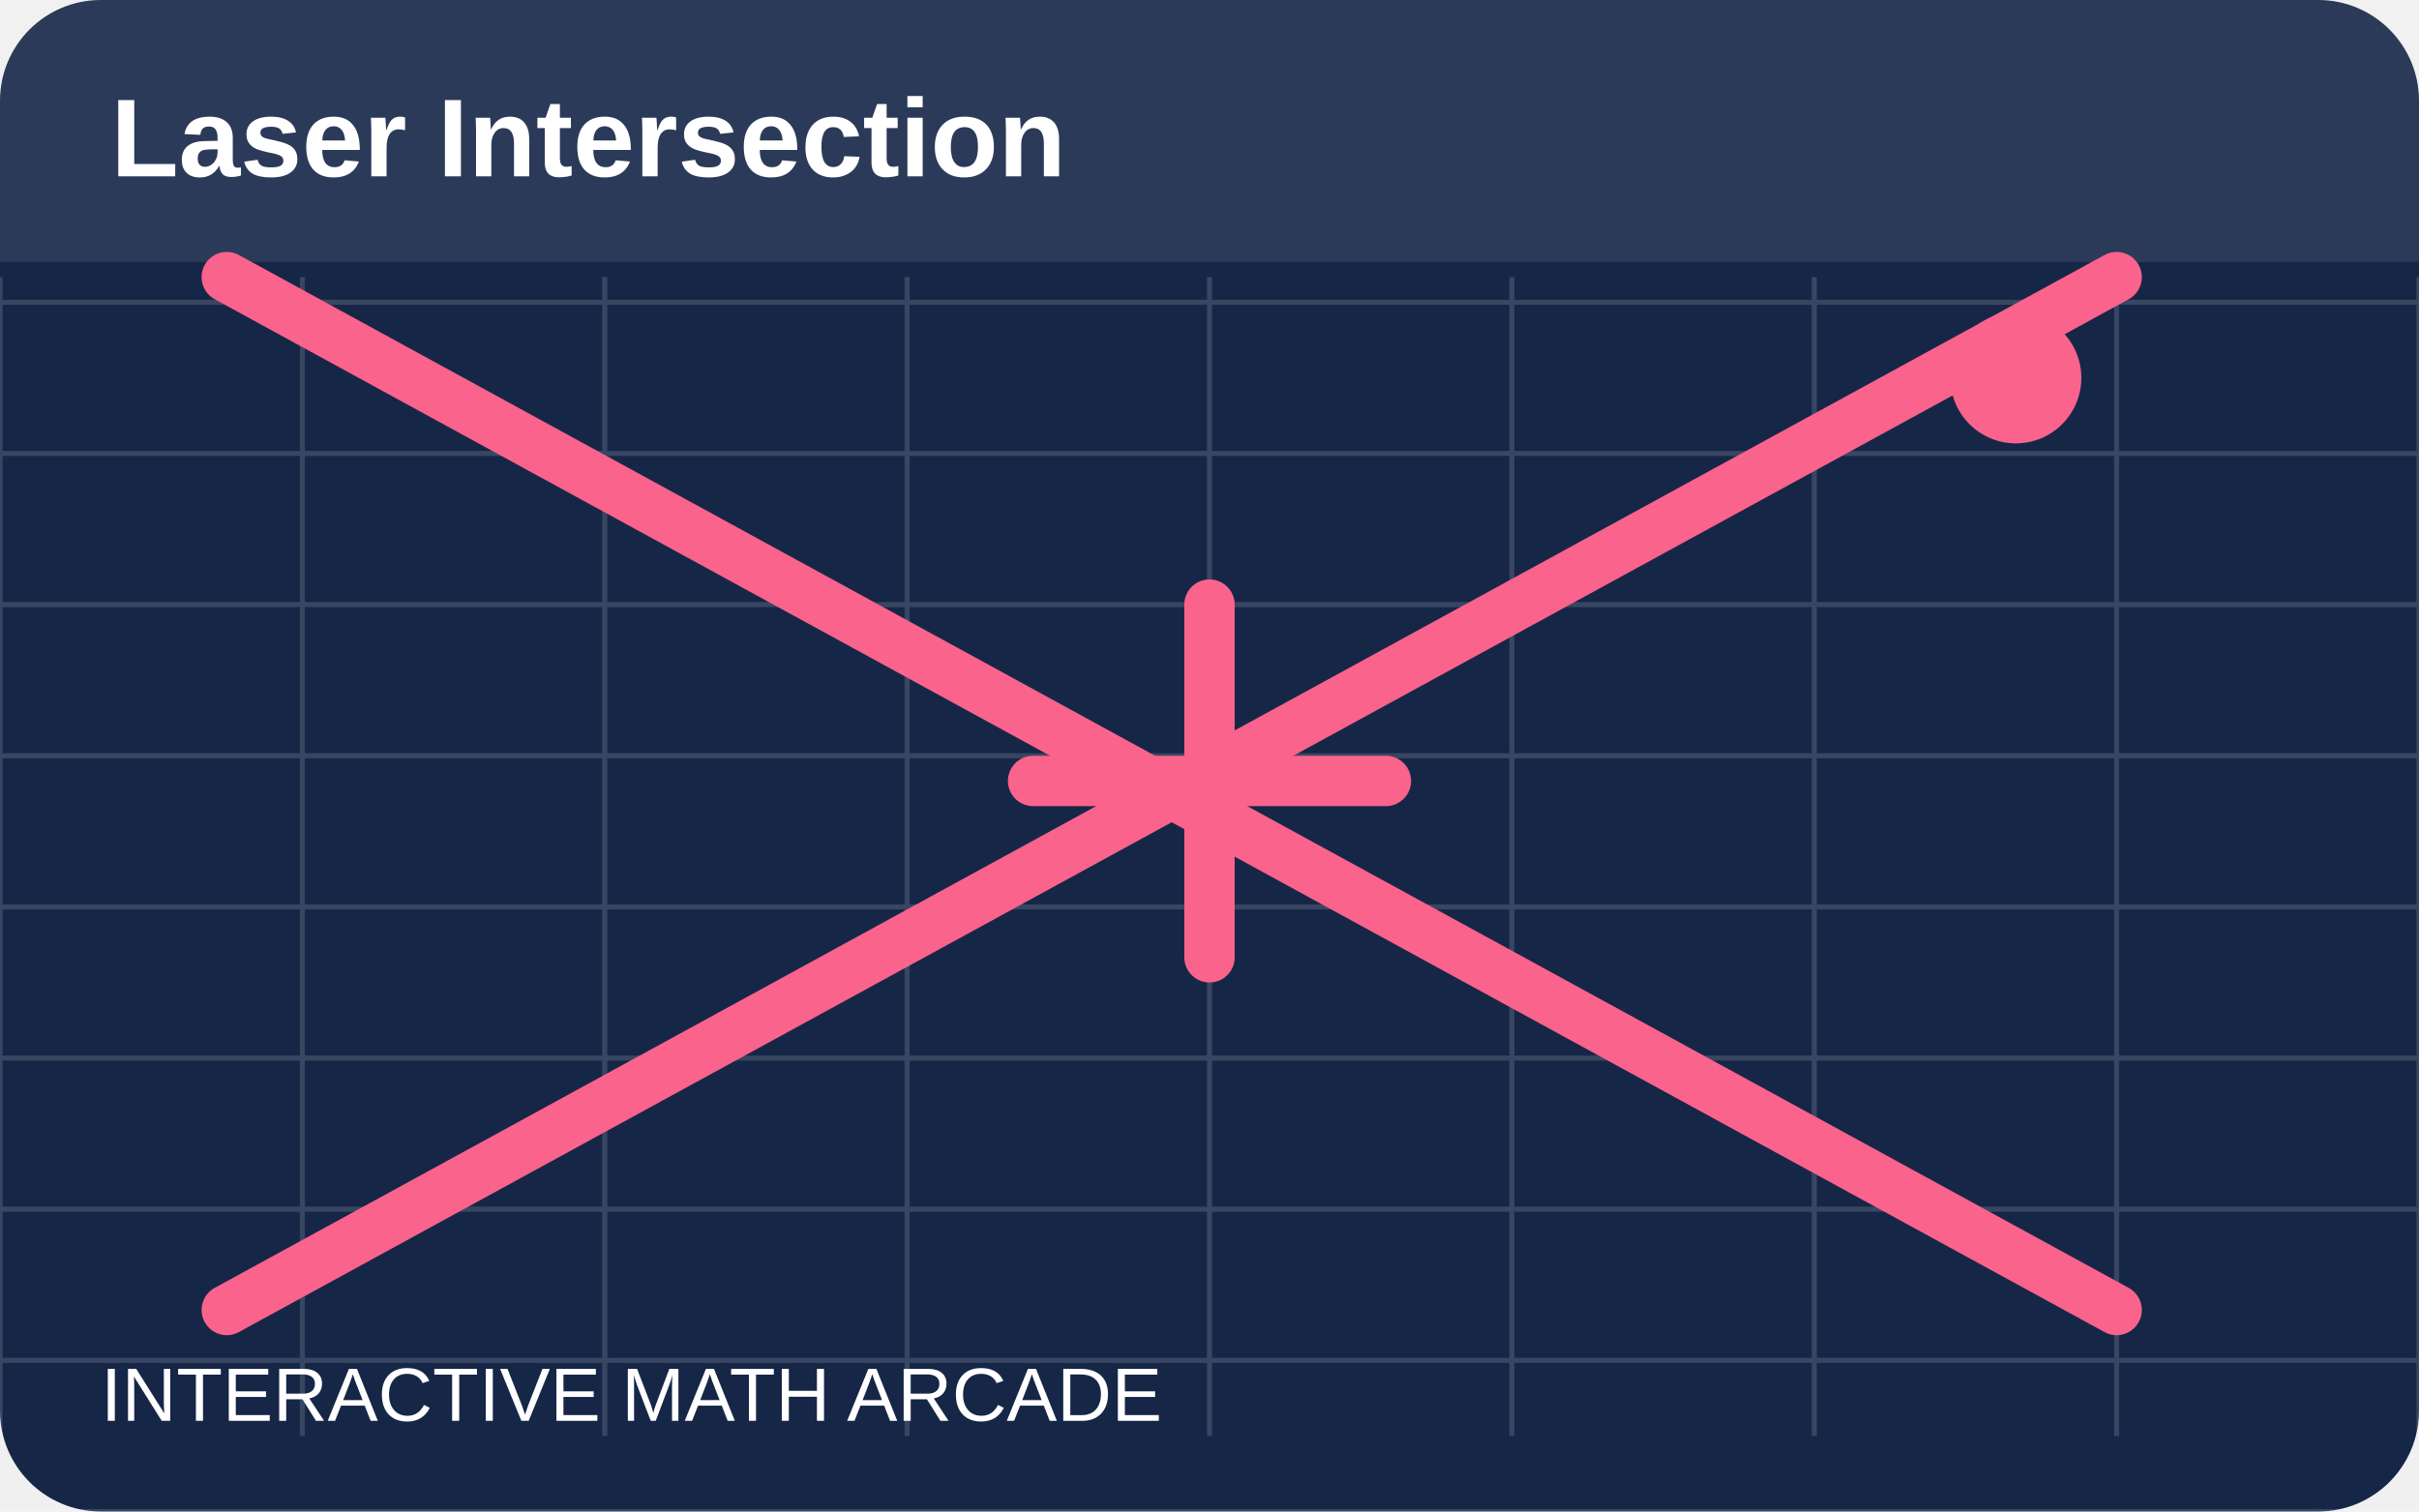
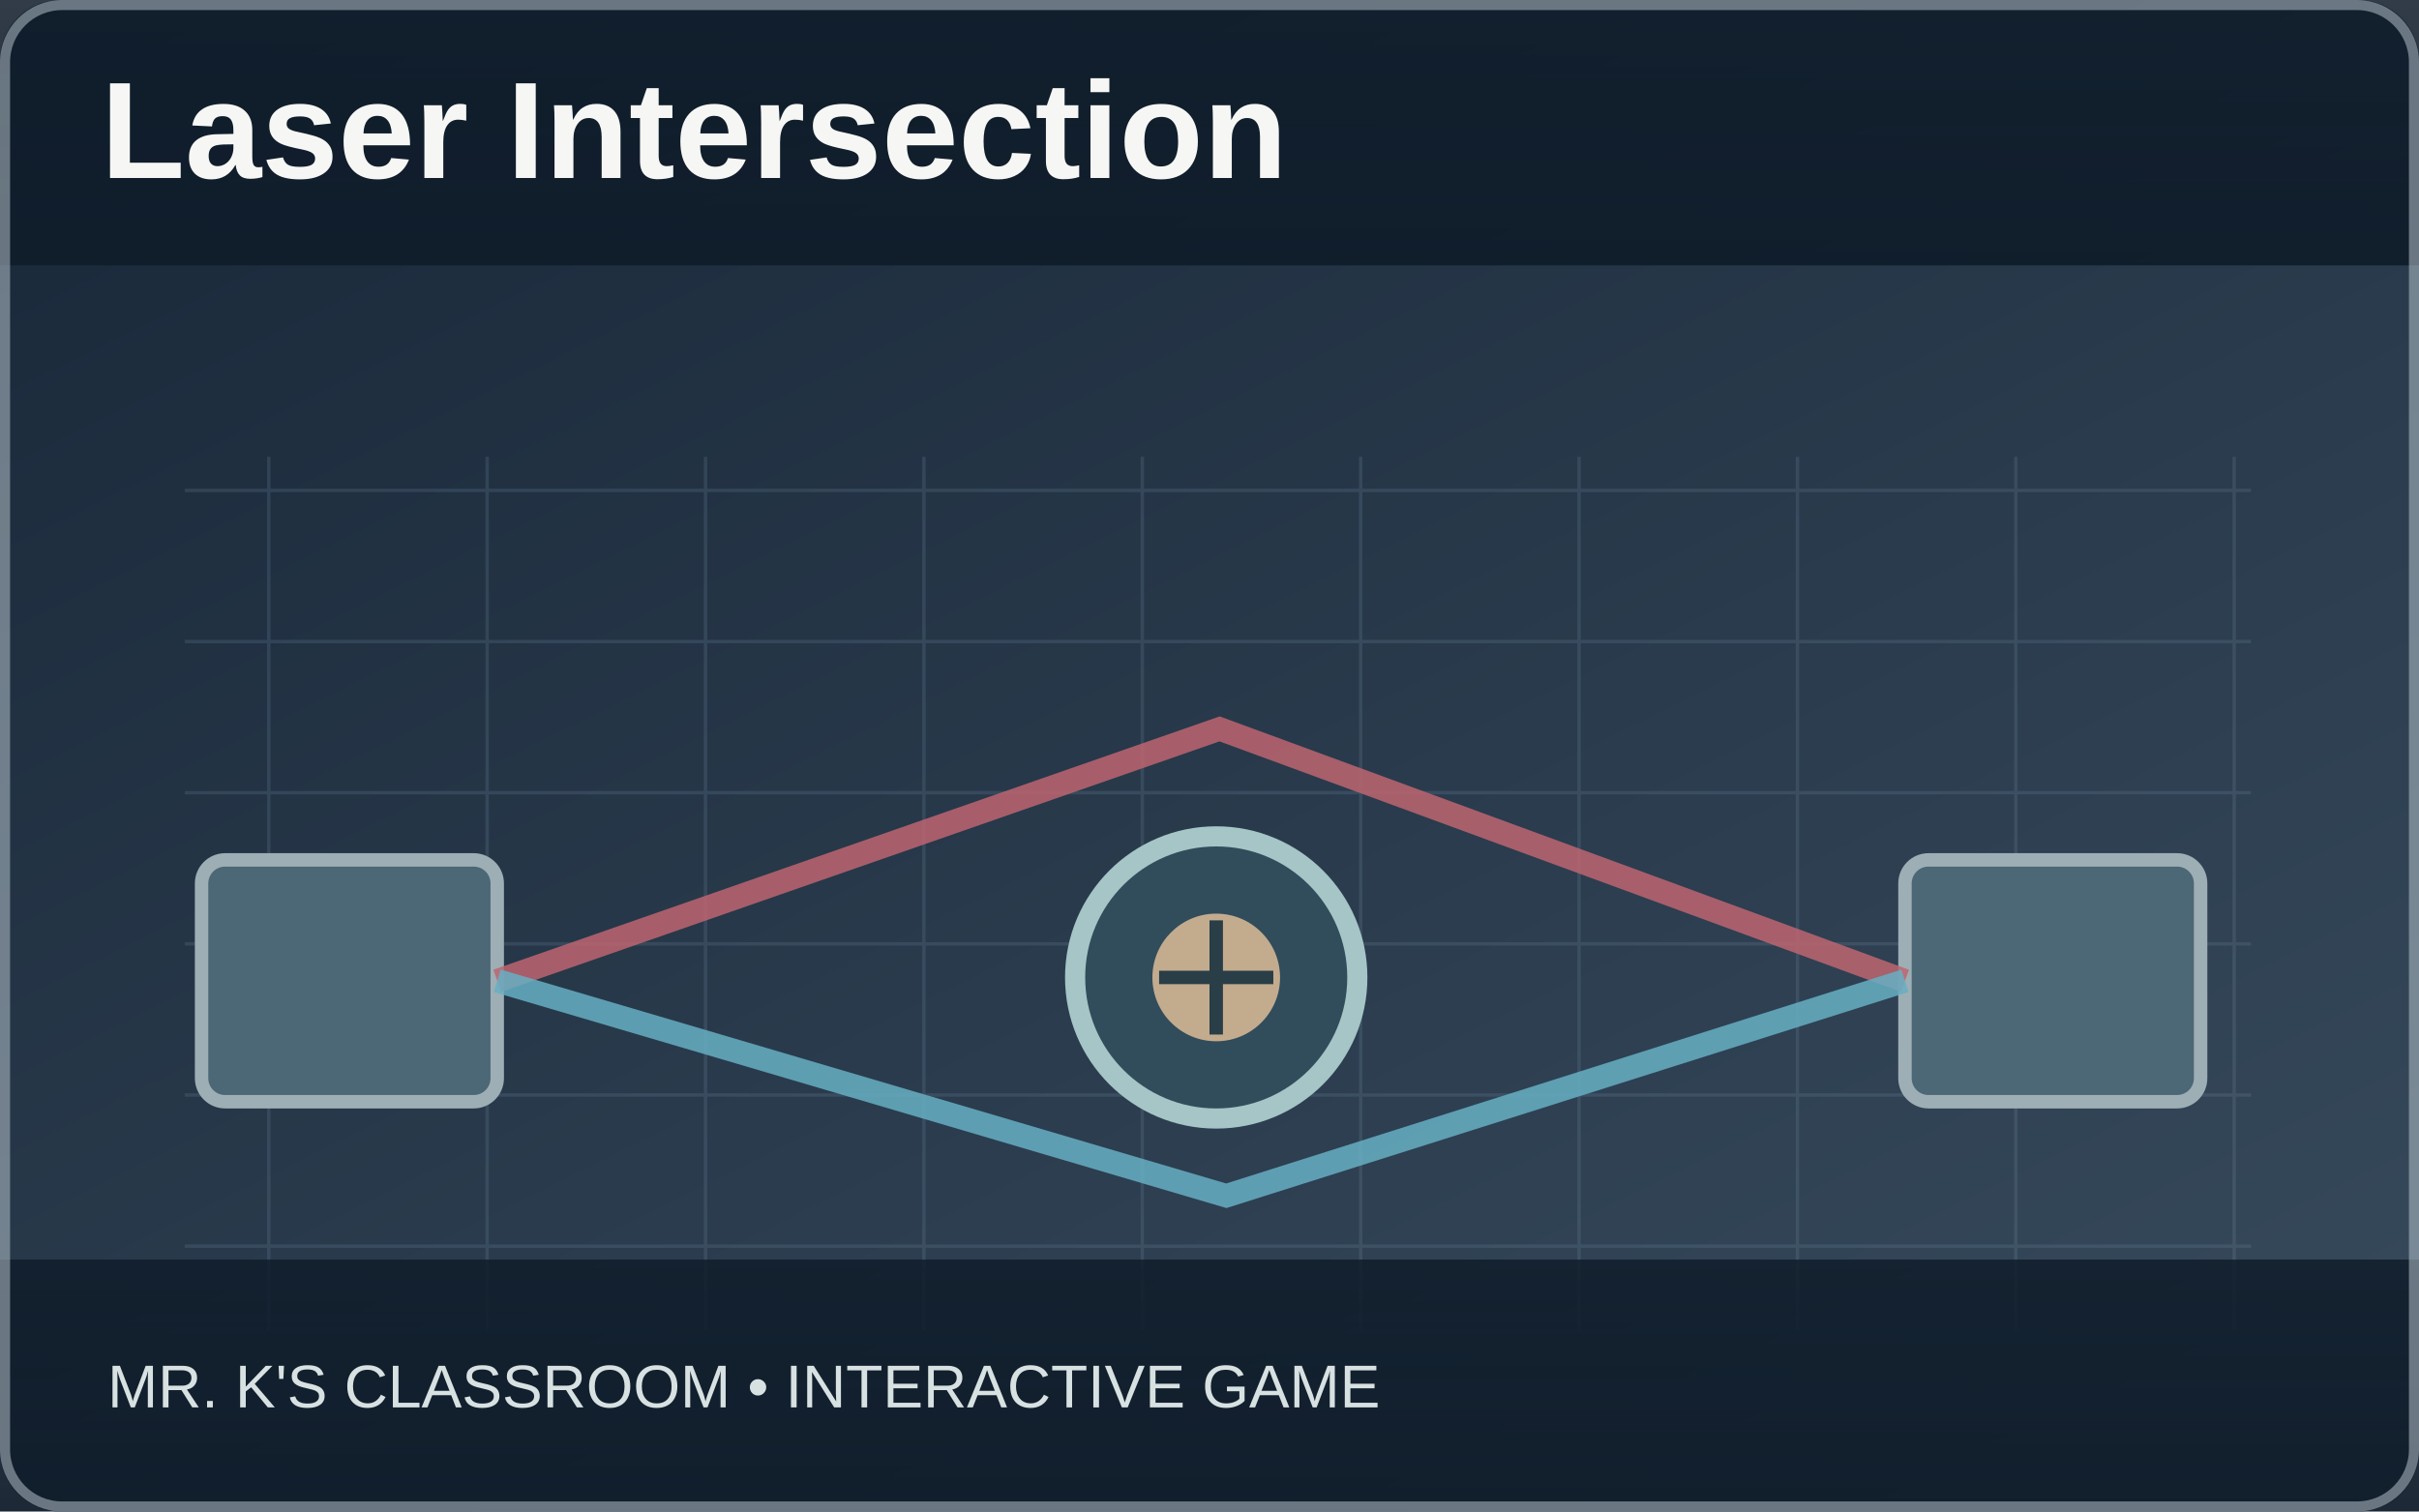
- <svg xmlns="http://www.w3.org/2000/svg" viewBox="0 0 480 300" role="img" aria-label="Laser Intersection game thumbnail">
-   <rect width="480" height="300" rx="20" fill="#162647" />
-   <g opacity=".15" stroke="#fff" stroke-width="1">
-     <path d="M0 55 V285 M0 60 H480" />
-     <path d="M60 55 V285 M0 90 H480" />
-     <path d="M120 55 V285 M0 120 H480" />
-     <path d="M180 55 V285 M0 150 H480" />
-     <path d="M240 55 V285 M0 180 H480" />
-     <path d="M300 55 V285 M0 210 H480" />
-     <path d="M360 55 V285 M0 240 H480" />
-     <path d="M420 55 V285 M0 270 H480" />
-     <path d="M480 55 V285 M0 300 H480" />
+ <svg xmlns="http://www.w3.org/2000/svg" viewBox="0 0 720 450" role="img" aria-label="Laser Intersection">
+   <defs>
+     <linearGradient id="bg" x1="0" y1="0" x2=".8" y2="1">
+       <stop stop-color="#182738" />
+       <stop offset="1" stop-color="#35485a" />
+     </linearGradient>
+     <linearGradient id="shade" x1="0" y1="0" x2="0" y2="1">
+       <stop stop-color="#0f1c2a" stop-opacity=".85" />
+       <stop offset="1" stop-color="#0f1c2a" stop-opacity=".94" />
+     </linearGradient>
+   </defs>
+   <rect width="720" height="450" rx="18" fill="url(#bg)" />
+   <g transform="translate(0 66)">
+     <g stroke="#7792aa" opacity=".2">
+       <path d="M80 70V330" />
+       <path d="M145 70V330" />
+       <path d="M210 70V330" />
+       <path d="M275 70V330" />
+       <path d="M340 70V330" />
+       <path d="M405 70V330" />
+       <path d="M470 70V330" />
+       <path d="M535 70V330" />
+       <path d="M600 70V330" />
+       <path d="M665 70V330" />
+       <path d="M55 80H670" />
+       <path d="M55 125H670" />
+       <path d="M55 170H670" />
+       <path d="M55 215H670" />
+       <path d="M55 260H670" />
+       <path d="M55 305H670" />
+     </g>
+     <rect x="60" y="190" width="88" height="72" rx="7" fill="#4c6775" stroke="#9eaeb5" stroke-width="4" />
+     <rect x="567" y="190" width="88" height="72" rx="7" fill="#4c6775" stroke="#9eaeb5" stroke-width="4" />
+     <path d="M148 226L363 151L567 226" stroke="#bd6570" stroke-width="7" fill="none" opacity=".85" />
+     <path d="M148 226L365 290L567 226" stroke="#66afc3" stroke-width="7" fill="none" opacity=".85" />
+     <circle cx="362" cy="225" r="42" fill="#314c5b" stroke="#a5c5c6" stroke-width="6" />
+     <circle cx="362" cy="225" r="19" fill="#c3ab8e" />
+     <path d="M345 225h34m-17-17v34" stroke="#293e47" stroke-width="4" />
  </g>
-   <rect width="480" height="52" fill="#ffffff" opacity=".09" />
-   <text x="22" y="35" font-family="Arial,sans-serif" font-size="22" font-weight="bold" fill="#fff">Laser Intersection</text>
-   <g fill="none" stroke="#fa638c" stroke-width="10" stroke-linecap="round" stroke-linejoin="round">
-     <path d="M45 260 L420 55 M45 55 L420 260" />
-     <path d="M240 120 L240 190 M205 155 L275 155" />
-   </g>
-   <circle cx="400" cy="75" r="13" fill="#fa638c" />
-   <text x="20" y="282" font-family="Arial,sans-serif" font-size="15" fill="#fff">INTERACTIVE MATH ARCADE</text>
+   <rect width="720" height="79" fill="url(#shade)" />
+   <rect y="375" width="720" height="75" fill="url(#shade)" />
+   <text x="30" y="53" font-family="Arial,Helvetica,sans-serif" font-size="41" fill="#f6f7f4" font-weight="bold">Laser Intersection</text>
+   <text x="32" y="419" font-family="Arial,Helvetica,sans-serif" font-size="18" fill="#d7e1e1">MR. K'S CLASSROOM  •  INTERACTIVE GAME</text>
+   <rect x="1.5" y="1.5" width="717" height="447" rx="17" stroke="#b2c0c8" stroke-width="3" fill="none" opacity=".55" />
</svg>
